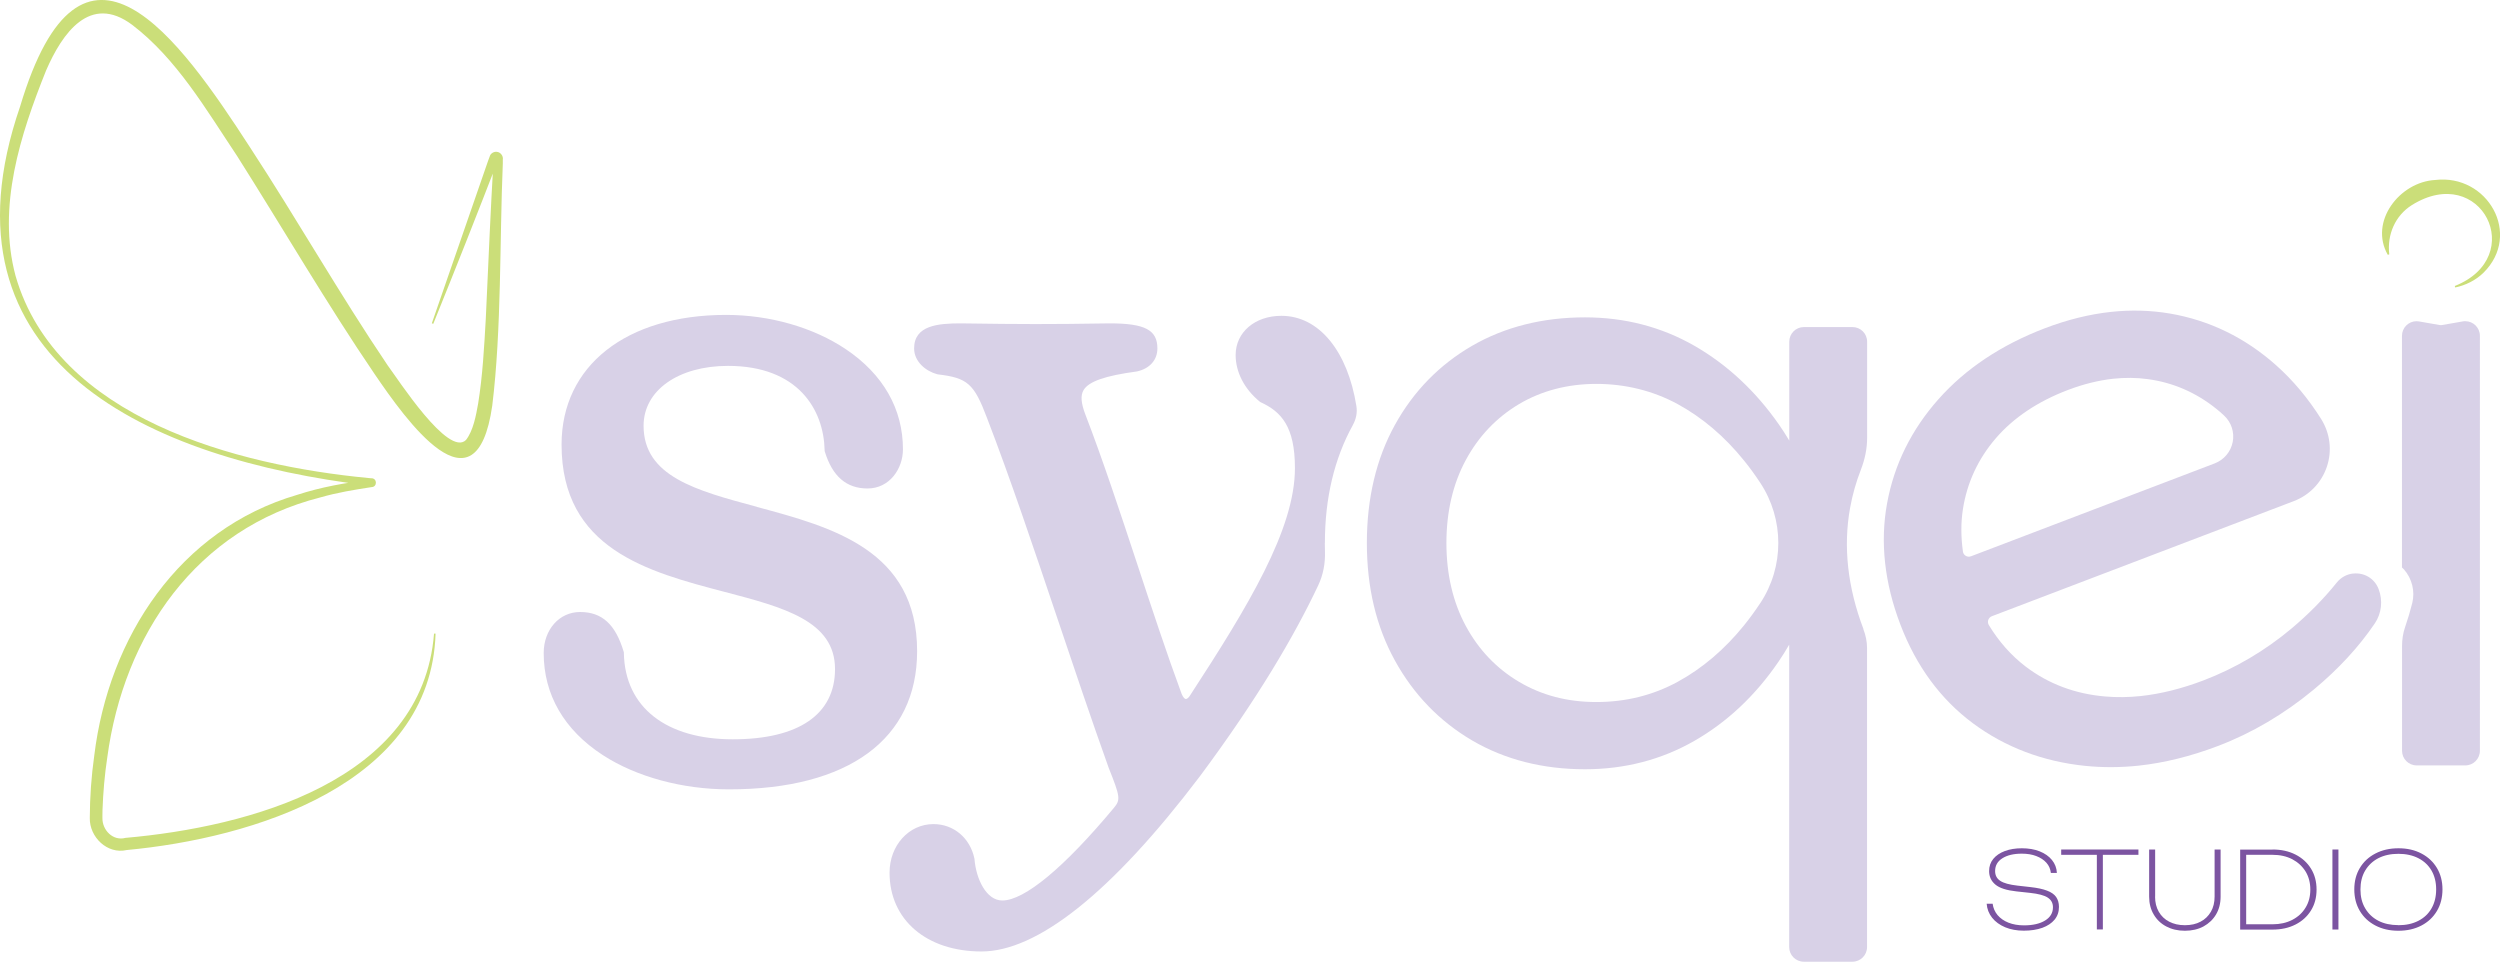
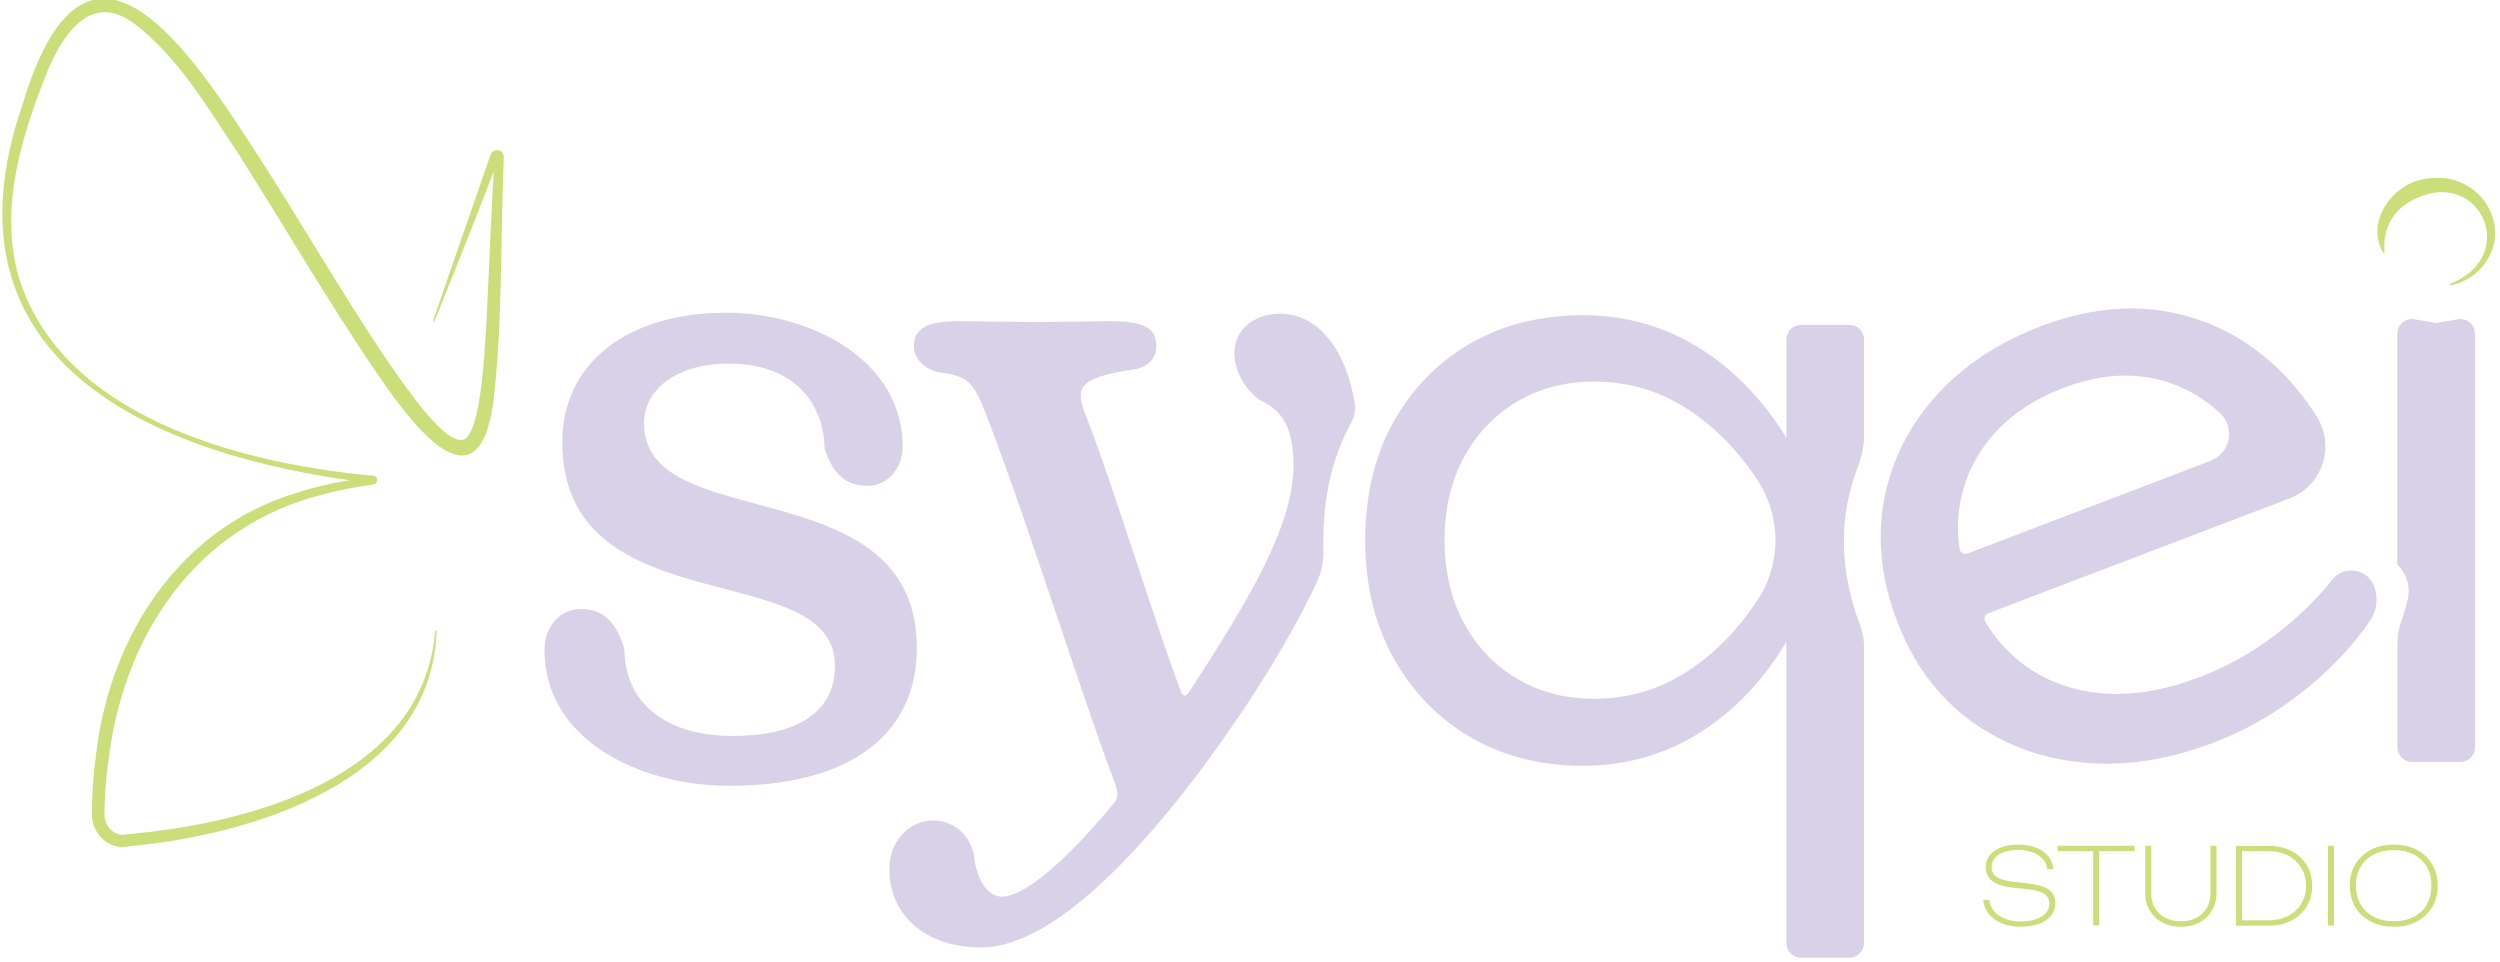
- <svg xmlns="http://www.w3.org/2000/svg" id="Layer_3" data-name="Layer 3" viewBox="0 0 324.63 124.89">
+ <svg xmlns="http://www.w3.org/2000/svg" width="325" zoomAndPan="magnify" viewBox="0 0 243.75 93.75" height="125" preserveAspectRatio="xMidYMid meet" version="1.0">
  <defs>
-     <style>
-       .cls-1 {
-         fill: #cbde79;
-       }
- 
-       .cls-2 {
-         fill: #d8d1e7;
-       }
- 
-       .cls-3 {
-         fill: #7c54a1;
-       }
-     </style>
+     <clipPath id="01649dff6b">
+       <path d="M 133 30 L 182 30 L 182 93.383 L 133 93.383 Z M 133 30 " clip-rule="nonzero" />
+     </clipPath>
+     <clipPath id="7386f54b87">
+       <path d="M 231 17 L 243.301 17 L 243.301 28 L 231 28 Z M 231 17 " clip-rule="nonzero" />
+     </clipPath>
+     <clipPath id="c6b521c7e9">
+       <path d="M 0.199 0 L 50 0 L 50 83 L 0.199 83 Z M 0.199 0 " clip-rule="nonzero" />
+     </clipPath>
  </defs>
-   <g id="Layer_1" data-name="Layer 1">
-     <g>
-       <g>
-         <path class="cls-3" d="M257.97,117.35h.78c.07.56.29,1.06.64,1.48.36.42.83.75,1.41.98.59.23,1.26.35,2.02.35,1.14,0,2.06-.21,2.74-.63.68-.42,1.02-.99,1.02-1.72,0-.54-.22-.95-.67-1.25-.45-.3-1.22-.5-2.31-.62l-1.76-.19c-1.28-.14-2.2-.43-2.74-.89-.54-.45-.81-1.03-.81-1.75,0-.61.18-1.14.54-1.58s.86-.78,1.5-1.02c.64-.24,1.38-.36,2.22-.36s1.64.13,2.31.4c.67.27,1.2.64,1.59,1.12.39.48.61,1.04.64,1.68h-.78c-.06-.51-.25-.95-.58-1.32-.33-.37-.77-.66-1.32-.87-.54-.21-1.17-.31-1.88-.31-1.05,0-1.89.2-2.52.6-.63.4-.94.95-.94,1.66,0,.55.22.98.67,1.27.45.3,1.19.5,2.24.62l1.68.19c.89.1,1.6.25,2.15.46.54.2.94.48,1.18.82.24.35.37.78.37,1.29,0,.65-.19,1.2-.57,1.66-.38.46-.91.81-1.59,1.06-.68.24-1.48.37-2.4.37s-1.71-.15-2.42-.44c-.71-.3-1.28-.71-1.7-1.24-.42-.53-.66-1.14-.71-1.84Z" />
-         <path class="cls-3" d="M267.65,110.31h10.03v.69h-10.03v-.69ZM272.28,110.72h.78v9.97h-.78v-9.97Z" />
-         <path class="cls-3" d="M279.84,116.43c0,.75.16,1.4.48,1.96.32.56.77.99,1.35,1.29.58.3,1.26.46,2.04.46s1.47-.15,2.04-.46c.58-.3,1.02-.74,1.34-1.29s.48-1.21.48-1.96v-6.12h.78v6.12c0,.88-.2,1.65-.59,2.31-.39.66-.94,1.18-1.63,1.56-.69.37-1.5.56-2.42.56s-1.72-.19-2.42-.56c-.7-.37-1.24-.89-1.63-1.56-.39-.66-.59-1.44-.59-2.31v-6.12h.78v6.12Z" />
-         <path class="cls-3" d="M295.09,110.31c1.14,0,2.13.22,2.99.66.86.44,1.53,1.05,2.01,1.83.48.78.72,1.68.72,2.71s-.24,1.93-.72,2.71c-.48.78-1.15,1.39-2.01,1.83-.86.44-1.86.66-2.99.66h-4.2v-10.39h4.2ZM291.67,120.64l-.64-.62h4.06c.97,0,1.82-.19,2.56-.57.74-.38,1.32-.91,1.73-1.59.42-.68.62-1.46.62-2.35s-.21-1.68-.62-2.35c-.42-.67-.99-1.2-1.73-1.59-.74-.38-1.59-.57-2.56-.57h-4.06l.64-.62v10.28Z" />
-         <path class="cls-3" d="M302.87,110.31h.78v10.39h-.78v-10.39Z" />
-         <path class="cls-3" d="M311.43,120.86c-1.13,0-2.12-.23-2.98-.68-.86-.45-1.54-1.08-2.02-1.89s-.72-1.74-.72-2.8.24-1.98.72-2.78c.48-.8,1.15-1.43,2.02-1.88.86-.45,1.86-.68,3-.68s2.12.23,2.98.68c.86.45,1.53,1.08,2.01,1.88.48.8.72,1.73.72,2.78s-.24,2-.72,2.8c-.48.81-1.15,1.44-2.01,1.89-.86.45-1.86.68-2.99.68ZM311.43,120.14c1,0,1.86-.19,2.6-.57.74-.38,1.31-.92,1.71-1.62s.6-1.52.6-2.46-.2-1.75-.6-2.44c-.4-.69-.97-1.23-1.71-1.61-.74-.38-1.61-.57-2.6-.57s-1.86.19-2.6.57c-.73.38-1.3.92-1.71,1.61-.41.69-.61,1.51-.61,2.45s.2,1.75.61,2.44c.41.7.98,1.24,1.71,1.62.73.38,1.6.57,2.6.57Z" />
-       </g>
-       <path class="cls-2" d="M98.28,65.81c-7.9-2.12-14.71-3.95-14.71-10.53,0-4.58,4.51-7.77,10.96-7.77,9.09,0,12.44,5.67,12.55,10.97v.08s.02.07.02.07c.99,3.23,2.81,4.8,5.55,4.8,2.88,0,4.6-2.59,4.6-5.08,0-5.24-2.56-9.74-7.41-13-4.21-2.83-9.88-4.46-15.55-4.46-12.98,0-21.37,6.61-21.37,16.84,0,13.57,11.23,16.52,21.14,19.12,7.71,2.02,14.37,3.77,14.37,10.03,0,5.88-4.72,9.12-13.28,9.12s-14.01-4.09-14.14-11.21v-.08s-.02-.07-.02-.07c-1.07-3.58-2.82-5.17-5.67-5.17-2.69,0-4.72,2.29-4.72,5.33,0,5.41,2.66,10,7.69,13.26,4.35,2.82,10.32,4.44,16.37,4.44,15.53,0,24.43-6.54,24.43-17.94,0-13.14-11.05-16.11-20.79-18.73Z" />
-       <path class="cls-2" d="M305.57,74.47c-.84.09-1.6.51-2.13,1.17-1.71,2.13-3.7,4.14-5.89,5.98-3.45,2.89-7.29,5.15-11.42,6.73-2.81,1.07-5.54,1.75-8.12,2.03-1.58.17-3.14.19-4.64.06-3.91-.33-7.39-1.64-10.34-3.89-1.86-1.42-3.47-3.23-4.78-5.39-.12-.2-.14-.44-.07-.66.08-.22.25-.4.46-.48l39.22-14.95c2.04-.78,3.6-2.41,4.29-4.47.7-2.08.42-4.34-.75-6.2-1.67-2.65-3.62-4.99-5.82-6.95-4.03-3.6-8.68-5.86-13.83-6.74-2.48-.42-5.04-.49-7.63-.21-2.78.3-5.67,1.01-8.58,2.12-5.66,2.16-10.31,5.25-13.82,9.21-3.52,3.96-5.77,8.52-6.68,13.54-.92,5.02-.34,10.33,1.74,15.76,2.05,5.38,5.22,9.68,9.41,12.79,4.19,3.11,9.1,4.97,14.58,5.53,2.26.23,4.6.22,6.95-.03,3.33-.36,6.78-1.22,10.28-2.55,4.42-1.68,8.61-4.15,12.46-7.34,3.18-2.64,5.85-5.53,7.92-8.59.87-1.29,1.06-2.95.49-4.44-.52-1.37-1.85-2.18-3.31-2.02ZM289.92,57.4c-.25,1.27-1.12,2.3-2.33,2.77l-31.64,12.06c-.06.02-.13.04-.2.05-.42.05-.81-.25-.86-.66-.27-1.93-.27-3.79,0-5.52.54-3.44,1.98-6.53,4.27-9.19,2.3-2.67,5.45-4.78,9.36-6.27,2-.76,3.98-1.25,5.88-1.46,1.52-.16,3.04-.15,4.49.05,3.27.44,6.25,1.73,8.87,3.83.36.28.71.59,1.05.91.94.88,1.36,2.17,1.11,3.44Z" />
-       <path class="cls-2" d="M172.04,70.5c0-5.8,1.22-10.96,3.64-15.32,0,0,0,0,0-.01.41-.74.59-1.6.45-2.44-1.13-7.09-4.82-11.72-9.74-11.72-3.44,0-5.94,2.14-5.94,5.09,0,2.23,1.15,4.44,3.14,6.06l.05.04.06.03c2.67,1.23,4.45,3.15,4.45,8.56,0,7.95-6.11,17.98-13.52,29.36-.24.43-.49.62-.64.62-.13,0-.35-.18-.55-.66-1.92-5.19-3.87-11.11-5.76-16.84-2.21-6.69-4.49-13.6-6.73-19.41-.58-1.51-.66-2.5-.25-3.2.67-1.13,2.8-1.87,6.95-2.43,1.65-.37,2.64-1.49,2.64-2.99,0-2.4-1.62-3.25-6.2-3.25-4.17.07-6.97.09-9.66.09s-5.49-.03-9.67-.09c-2.93,0-6.06.25-6.06,3.25,0,1.74,1.54,2.96,2.98,3.35h.04s.04.02.04.02c3.88.46,4.72,1.2,6.4,5.65,3.02,7.84,5.99,16.68,9.14,26.03,2.15,6.4,4.38,13.02,6.66,19.4,1.5,3.76,1.56,4.15.7,5.19-6.47,7.77-11.63,12.05-14.51,12.05-2.07,0-3.4-2.77-3.61-5.37v-.04s-.01-.03-.01-.03c-.56-2.68-2.7-4.48-5.32-4.48-3.19,0-5.7,2.77-5.7,6.31,0,6.12,4.8,10.23,11.94,10.23s16.76-7.44,28.36-22.75c7.48-10.06,12.28-18.26,15.36-24.78.65-1.37.93-2.88.88-4.4-.01-.37-.02-.73-.02-1.1Z" />
-       <path class="cls-2" d="M241.98,81.7c-2.07-5.43-2.65-10.73-1.74-15.76.31-1.71.78-3.36,1.4-4.95.51-1.32.81-2.71.81-4.13v-12.49c0-1.05-.85-1.9-1.9-1.9h-6.31c-1.05,0-1.9.85-1.9,1.9v12.84c-.45-.75-.89-1.44-1.34-2.08-3.03-4.35-6.73-7.79-10.98-10.23-4.27-2.45-9.05-3.69-14.21-3.69-5.48,0-10.41,1.24-14.65,3.69-4.24,2.45-7.62,5.91-10.03,10.28-2.41,4.36-3.64,9.52-3.64,15.32s1.22,10.88,3.64,15.27c2.42,4.4,5.79,7.89,10.03,10.38,4.24,2.48,9.17,3.74,14.65,3.74,5.16,0,9.94-1.24,14.21-3.69,4.26-2.44,7.94-5.9,10.93-10.29.46-.67.92-1.4,1.38-2.2v39.27c0,1.05.85,1.9,1.9,1.9h6.31c1.05,0,1.9-.85,1.9-1.9v-38.85c0-.83-.18-1.66-.48-2.43,0,0,0,0,0-.01ZM228.57,78.32c-.66,1-1.36,1.96-2.1,2.88-2.52,3.12-5.42,5.59-8.63,7.34-3.19,1.74-6.74,2.62-10.54,2.62s-7.1-.88-10.03-2.61c-2.93-1.73-5.26-4.17-6.93-7.26-1.67-3.09-2.52-6.72-2.52-10.78s.85-7.69,2.52-10.78c1.67-3.09,4-5.53,6.93-7.27,2.93-1.73,6.31-2.61,10.03-2.61s7.34.88,10.54,2.62c3.21,1.75,6.12,4.22,8.63,7.34.74.91,1.44,1.88,2.1,2.88,3.13,4.74,3.13,10.91,0,15.64Z" />
-       <path class="cls-2" d="M320.11,41.71c-.11,0-.22,0-.33.03l-2.7.47s-.09.01-.13.01-.09,0-.13-.01l-2.7-.47c-.11-.02-.22-.03-.33-.03-1.04,0-1.89.85-1.89,1.9v30.08c.09.08.18.16.27.26,1.04,1.2,1.44,2.82,1.07,4.34-.26,1.04-.57,2.09-.93,3.13-.28.8-.4,1.64-.4,2.49v13.58c0,1.05.85,1.9,1.9,1.9h6.31c1.05,0,1.9-.85,1.9-1.9v-53.88c0-1.05-.85-1.9-1.89-1.9Z" />
-       <path class="cls-1" d="M318.75,37.14c9.59-3.8,3.44-16.14-5.58-10.5-2.13,1.35-3.22,3.79-2.92,6.39,0,0-.19.06-.19.06-2.46-4.32,1.54-9.47,6.16-9.72,6.79-.8,11.3,7.05,6.27,12.04-1.02,1-2.34,1.64-3.68,1.92l-.05-.19h0Z" />
-       <path class="cls-1" d="M56.07,41.99l7.3-21.08.26-.7c.12-.33.58-.56.91-.49.45.04.84.54.75,1.01,0,0,0,.17,0,.17v.35c-.42,9.96-.15,21.51-1.37,31.42-2.11,14.76-11.25,1.8-15.27-4.09-6.05-8.88-12.12-19.26-17.86-28.32-4.02-6.02-7.82-12.6-13.62-17.03-5.48-4.1-9.09,1.09-11.18,5.91C2.64,17.48-.39,26.85,2.02,35.82c5.33,18.52,28.78,24.62,45.8,26.25,0,0,.34.03.34.03h.09c.75.03.74,1.12.02,1.15-2.24.34-4.49.71-6.67,1.34-16.1,4.08-25.52,17.8-27.67,33.76-.34,2.25-.54,4.56-.62,6.84,0,0-.01.69-.01.69v.34c-.03,1.57,1.37,3.02,2.99,2.58,16-1.41,38.57-7.4,40.07-26.52,0,0,.2-.01.2-.01-.61,19.61-23.86,26.59-40.11,28.11-2.51.58-4.84-1.68-4.79-4.16.01-2.7.2-5.43.58-8.11,1.87-15.34,11.02-29.38,26.37-33.86,3.07-1,6.27-1.57,9.48-1.95,0,0,.09-.01.09-.01.08,0-.01-.02-.14.06-.36.25-.07.7.15.72,0,0-.09,0-.09,0l-.35-.04C19.75,59.65-8.9,47.23,2.61,13.83c8-26.74,20.63-8.96,29.88,5.34,6.11,9.35,11.61,19.03,17.84,28.26,1.36,1.82,7.9,11.99,10.18,9.7.94-1.2,1.3-3.16,1.58-4.74.58-3.59.78-7.3.99-11l.51-11.13c.09-2.14.35-6.94.47-9.06,0,0,.02-.35.02-.35v-.17s.01-.09.01-.09c0,.33.46.43.61.12-2.75,7.13-5.57,14.25-8.44,21.34,0,0-.19-.07-.19-.07h0Z" />
-     </g>
+   <path fill="#cbde79" d="M 193.363 87.738 L 193.949 87.738 C 194 88.156 194.164 88.531 194.426 88.844 C 194.695 89.16 195.047 89.406 195.484 89.578 C 195.926 89.75 196.426 89.84 196.996 89.84 C 197.848 89.84 198.535 89.684 199.047 89.367 C 199.555 89.055 199.809 88.629 199.809 88.082 C 199.809 87.676 199.645 87.371 199.309 87.145 C 198.973 86.922 198.395 86.77 197.578 86.68 L 196.262 86.539 C 195.305 86.434 194.613 86.219 194.211 85.871 C 193.805 85.535 193.602 85.102 193.602 84.562 C 193.602 84.105 193.738 83.707 194.008 83.379 C 194.277 83.051 194.652 82.797 195.129 82.617 C 195.609 82.438 196.164 82.348 196.793 82.348 C 197.422 82.348 198.02 82.445 198.523 82.645 C 199.023 82.848 199.422 83.125 199.711 83.484 C 200.004 83.844 200.168 84.262 200.191 84.742 L 199.609 84.742 C 199.562 84.359 199.422 84.031 199.172 83.754 C 198.926 83.477 198.598 83.258 198.184 83.102 C 197.781 82.945 197.309 82.871 196.777 82.871 C 195.992 82.871 195.363 83.02 194.891 83.32 C 194.418 83.617 194.188 84.031 194.188 84.562 C 194.188 84.973 194.352 85.297 194.688 85.512 C 195.027 85.738 195.578 85.887 196.367 85.977 L 197.625 86.121 C 198.289 86.195 198.82 86.309 199.234 86.465 C 199.637 86.613 199.938 86.824 200.117 87.078 C 200.297 87.34 200.395 87.66 200.395 88.043 C 200.395 88.531 200.25 88.941 199.969 89.285 C 199.684 89.633 199.285 89.895 198.777 90.078 C 198.266 90.258 197.668 90.355 196.98 90.355 C 196.293 90.355 195.699 90.246 195.168 90.027 C 194.637 89.805 194.211 89.496 193.895 89.098 C 193.582 88.703 193.402 88.246 193.363 87.723 Z M 193.363 87.738 " fill-opacity="1" fill-rule="nonzero" />
+   <path fill="#cbde79" d="M 200.609 82.465 L 208.121 82.465 L 208.121 82.984 L 200.609 82.984 Z M 204.078 82.773 L 204.66 82.773 L 204.66 90.238 L 204.078 90.238 Z M 204.078 82.773 " fill-opacity="1" fill-rule="nonzero" />
+   <path fill="#cbde79" d="M 209.738 87.047 C 209.738 87.609 209.855 88.098 210.098 88.516 C 210.336 88.934 210.672 89.258 211.105 89.48 C 211.543 89.707 212.051 89.824 212.633 89.824 C 213.219 89.824 213.734 89.715 214.16 89.48 C 214.598 89.258 214.926 88.926 215.164 88.516 C 215.406 88.105 215.523 87.609 215.523 87.047 L 215.523 82.465 L 216.109 82.465 L 216.109 87.047 C 216.109 87.707 215.957 88.285 215.668 88.777 C 215.375 89.273 214.961 89.66 214.445 89.945 C 213.93 90.223 213.324 90.363 212.633 90.363 C 211.945 90.363 211.348 90.223 210.824 89.945 C 210.297 89.668 209.895 89.277 209.602 88.777 C 209.309 88.285 209.16 87.699 209.16 87.047 L 209.16 82.465 L 209.746 82.465 L 209.746 87.047 Z M 209.738 87.047 " fill-opacity="1" fill-rule="nonzero" />
+   <path fill="#cbde79" d="M 221.152 82.465 C 222.008 82.465 222.75 82.629 223.395 82.961 C 224.035 83.289 224.539 83.746 224.898 84.332 C 225.258 84.914 225.438 85.59 225.438 86.359 C 225.438 87.129 225.258 87.805 224.898 88.387 C 224.539 88.973 224.035 89.43 223.395 89.758 C 222.75 90.086 222 90.254 221.152 90.254 L 218.012 90.254 L 218.012 82.473 L 221.152 82.473 Z M 218.594 90.199 L 218.113 89.734 L 221.152 89.734 C 221.879 89.734 222.516 89.594 223.07 89.309 C 223.625 89.023 224.059 88.629 224.367 88.117 C 224.68 87.609 224.832 87.027 224.832 86.359 C 224.832 85.691 224.672 85.102 224.367 84.602 C 224.051 84.098 223.625 83.703 223.07 83.41 C 222.516 83.125 221.879 82.984 221.152 82.984 L 218.113 82.984 L 218.594 82.52 L 218.594 90.215 Z M 218.594 90.199 " fill-opacity="1" fill-rule="nonzero" />
+   <path fill="#cbde79" d="M 226.98 82.465 L 227.562 82.465 L 227.562 90.246 L 226.98 90.246 Z M 226.98 82.465 " fill-opacity="1" fill-rule="nonzero" />
+   <path fill="#cbde79" d="M 233.387 90.363 C 232.543 90.363 231.801 90.191 231.156 89.855 C 230.512 89.52 230.004 89.047 229.645 88.441 C 229.285 87.836 229.105 87.137 229.105 86.344 C 229.105 85.551 229.285 84.863 229.645 84.262 C 230.004 83.664 230.504 83.191 231.156 82.855 C 231.801 82.52 232.551 82.348 233.402 82.348 C 234.254 82.348 234.988 82.52 235.633 82.855 C 236.277 83.191 236.777 83.664 237.137 84.262 C 237.496 84.863 237.676 85.559 237.676 86.344 C 237.676 87.129 237.496 87.84 237.137 88.441 C 236.777 89.047 236.277 89.52 235.633 89.855 C 234.988 90.191 234.242 90.363 233.395 90.363 Z M 233.387 89.824 C 234.137 89.824 234.781 89.684 235.332 89.398 C 235.887 89.113 236.316 88.711 236.613 88.188 C 236.914 87.66 237.062 87.047 237.062 86.344 C 237.062 85.641 236.914 85.035 236.613 84.516 C 236.316 84 235.887 83.598 235.332 83.312 C 234.781 83.027 234.129 82.887 233.387 82.887 C 232.645 82.887 231.996 83.027 231.441 83.312 C 230.895 83.598 230.469 84 230.16 84.516 C 229.855 85.035 229.703 85.648 229.703 86.352 C 229.703 87.055 229.855 87.66 230.16 88.18 C 230.469 88.703 230.895 89.105 231.441 89.391 C 231.988 89.676 232.641 89.816 233.387 89.816 Z M 233.387 89.824 " fill-opacity="1" fill-rule="nonzero" />
+   <path fill="#d8d1e7" d="M 73.809 49.152 C 67.895 47.562 62.797 46.191 62.797 41.266 C 62.797 37.84 66.172 35.449 71.004 35.449 C 77.809 35.449 80.316 39.695 80.398 43.664 L 80.398 43.723 C 80.398 43.723 80.414 43.773 80.414 43.773 C 81.152 46.195 82.516 47.367 84.566 47.367 C 86.723 47.367 88.012 45.43 88.012 43.566 C 88.012 39.641 86.094 36.273 82.465 33.832 C 79.312 31.715 75.066 30.492 70.824 30.492 C 61.105 30.492 54.824 35.441 54.824 43.102 C 54.824 53.262 63.23 55.469 70.648 57.414 C 76.422 58.93 81.41 60.238 81.41 64.926 C 81.41 69.328 77.875 71.754 71.465 71.754 C 65.059 71.754 60.977 68.691 60.879 63.359 L 60.879 63.301 C 60.879 63.301 60.863 63.246 60.863 63.246 C 60.062 60.566 58.754 59.379 56.621 59.379 C 54.605 59.379 53.086 61.09 53.086 63.367 C 53.086 67.418 55.078 70.855 58.844 73.297 C 62.102 75.406 66.57 76.617 71.098 76.617 C 82.727 76.617 89.391 71.723 89.391 63.188 C 89.391 53.352 81.117 51.129 73.824 49.164 Z M 73.809 49.152 " fill-opacity="1" fill-rule="nonzero" />
+   <path fill="#d8d1e7" d="M 229 55.633 C 228.371 55.703 227.801 56.016 227.406 56.512 C 226.125 58.105 224.637 59.609 222.996 60.988 C 220.414 63.152 217.539 64.844 214.445 66.027 C 212.344 66.828 210.297 67.336 208.367 67.547 C 207.184 67.672 206.016 67.688 204.895 67.59 C 201.965 67.344 199.359 66.363 197.152 64.68 C 195.758 63.613 194.555 62.258 193.574 60.645 C 193.484 60.492 193.469 60.312 193.52 60.148 C 193.582 59.984 193.707 59.848 193.867 59.789 L 223.227 48.598 C 224.754 48.012 225.922 46.793 226.441 45.25 C 226.965 43.691 226.754 42 225.879 40.609 C 224.629 38.625 223.168 36.871 221.52 35.406 C 218.504 32.711 215.023 31.02 211.168 30.359 C 209.309 30.043 207.395 29.992 205.453 30.203 C 203.375 30.426 201.211 30.957 199.031 31.789 C 194.793 33.406 191.312 35.719 188.684 38.684 C 186.051 41.648 184.363 45.062 183.684 48.82 C 182.996 52.578 183.43 56.555 184.984 60.621 C 186.52 64.648 188.895 67.867 192.031 70.195 C 195.168 72.523 198.844 73.918 202.945 74.336 C 204.637 74.508 206.391 74.5 208.148 74.312 C 210.645 74.043 213.227 73.398 215.848 72.402 C 219.156 71.145 222.293 69.297 225.176 66.91 C 227.555 64.934 229.555 62.77 231.105 60.477 C 231.754 59.512 231.898 58.27 231.473 57.152 C 231.082 56.129 230.086 55.523 228.992 55.641 Z M 217.285 42.855 C 217.098 43.805 216.445 44.578 215.539 44.93 L 191.852 53.957 C 191.805 53.973 191.754 53.988 191.703 53.996 C 191.387 54.031 191.094 53.809 191.059 53.5 C 190.855 52.055 190.855 50.664 191.059 49.367 C 191.461 46.793 192.539 44.48 194.254 42.488 C 195.977 40.488 198.336 38.91 201.262 37.793 C 202.758 37.223 204.242 36.859 205.664 36.699 C 206.801 36.582 207.941 36.59 209.027 36.738 C 211.473 37.066 213.703 38.031 215.668 39.605 C 215.938 39.816 216.199 40.047 216.453 40.285 C 217.156 40.945 217.473 41.91 217.285 42.863 Z M 217.285 42.855 " fill-opacity="1" fill-rule="nonzero" />
+   <path fill="#d8d1e7" d="M 129.031 52.66 C 129.031 48.32 129.945 44.457 131.758 41.191 C 131.758 41.191 131.758 41.191 131.758 41.184 C 132.062 40.629 132.199 39.988 132.094 39.359 C 131.246 34.051 128.484 30.582 124.801 30.582 C 122.227 30.582 120.355 32.188 120.355 34.395 C 120.355 36.062 121.215 37.719 122.703 38.93 L 122.742 38.961 L 122.789 38.984 C 124.785 39.906 126.117 41.344 126.117 45.391 C 126.117 51.344 121.543 58.852 115.996 67.375 C 115.816 67.695 115.629 67.836 115.52 67.836 C 115.422 67.836 115.254 67.703 115.105 67.344 C 113.668 63.457 112.207 59.027 110.793 54.734 C 109.141 49.727 107.434 44.555 105.754 40.203 C 105.32 39.074 105.262 38.332 105.566 37.809 C 106.07 36.961 107.664 36.41 110.77 35.988 C 112.008 35.711 112.746 34.875 112.746 33.75 C 112.746 31.953 111.535 31.316 108.105 31.316 C 104.984 31.371 102.887 31.387 100.875 31.387 C 98.859 31.387 96.762 31.363 93.633 31.316 C 91.441 31.316 89.098 31.504 89.098 33.75 C 89.098 35.055 90.25 35.965 91.328 36.258 L 91.359 36.258 C 91.359 36.258 91.387 36.273 91.387 36.273 C 94.293 36.617 94.922 37.172 96.18 40.504 C 98.441 46.371 100.664 52.992 103.023 59.992 C 104.633 64.781 106.301 69.738 108.008 74.516 C 109.133 77.332 109.176 77.621 108.531 78.402 C 103.688 84.219 99.824 87.422 97.668 87.422 C 96.121 87.422 95.125 85.348 94.969 83.402 L 94.969 83.371 C 94.969 83.371 94.961 83.348 94.961 83.348 C 94.539 81.344 92.938 79.996 90.977 79.996 C 88.59 79.996 86.711 82.07 86.711 84.719 C 86.711 89.301 90.301 92.379 95.648 92.379 C 100.992 92.379 108.195 86.809 116.879 75.348 C 122.48 67.816 126.074 61.676 128.379 56.793 C 128.867 55.77 129.074 54.637 129.039 53.5 C 129.031 53.223 129.023 52.953 129.023 52.676 Z M 129.031 52.66 " fill-opacity="1" fill-rule="nonzero" />
+   <g clip-path="url(#01649dff6b)">
+     <path fill="#d8d1e7" d="M 181.395 61.047 C 179.844 56.98 179.41 53.016 180.09 49.246 C 180.32 47.969 180.676 46.73 181.137 45.543 C 181.52 44.555 181.746 43.512 181.746 42.449 L 181.746 33.098 C 181.746 32.312 181.109 31.676 180.32 31.676 L 175.598 31.676 C 174.812 31.676 174.176 32.312 174.176 33.098 L 174.176 42.711 C 173.84 42.152 173.508 41.633 173.172 41.156 C 170.902 37.898 168.133 35.324 164.953 33.496 C 161.754 31.66 158.176 30.734 154.312 30.734 C 150.211 30.734 146.52 31.66 143.344 33.496 C 140.172 35.332 137.641 37.922 135.836 41.191 C 134.031 44.457 133.109 48.32 133.109 52.66 C 133.109 57.004 134.023 60.809 135.836 64.094 C 137.648 67.387 140.172 70 143.344 71.863 C 146.52 73.723 150.211 74.664 154.312 74.664 C 158.176 74.664 161.754 73.738 164.953 71.902 C 168.141 70.074 170.895 67.484 173.137 64.199 C 173.48 63.695 173.824 63.152 174.168 62.551 L 174.168 91.953 C 174.168 92.738 174.805 93.375 175.59 93.375 L 180.316 93.375 C 181.102 93.375 181.738 92.738 181.738 91.953 L 181.738 62.867 C 181.738 62.246 181.602 61.625 181.379 61.047 C 181.379 61.047 181.379 61.047 181.379 61.039 Z M 171.352 58.516 C 170.859 59.266 170.336 59.984 169.781 60.672 C 167.895 63.008 165.723 64.859 163.32 66.168 C 160.934 67.469 158.273 68.129 155.43 68.129 C 152.586 68.129 150.113 67.469 147.918 66.176 C 145.727 64.879 143.98 63.055 142.73 60.738 C 141.48 58.426 140.844 55.707 140.844 52.668 C 140.844 49.629 141.48 46.91 142.73 44.598 C 143.98 42.285 145.727 40.457 147.918 39.156 C 150.113 37.859 152.645 37.203 155.43 37.203 C 158.215 37.203 160.926 37.859 163.32 39.164 C 165.723 40.473 167.902 42.324 169.781 44.66 C 170.336 45.34 170.859 46.066 171.352 46.816 C 173.695 50.363 173.695 54.984 171.352 58.523 Z M 171.352 58.516 " fill-opacity="1" fill-rule="nonzero" />
+   </g>
+   <path fill="#d8d1e7" d="M 239.887 31.109 C 239.805 31.109 239.723 31.109 239.641 31.129 L 237.617 31.48 C 237.617 31.48 237.551 31.488 237.52 31.488 C 237.488 31.488 237.453 31.488 237.422 31.48 L 235.402 31.129 C 235.32 31.117 235.238 31.109 235.152 31.109 C 234.375 31.109 233.738 31.746 233.738 32.531 L 233.738 55.051 C 233.805 55.109 233.875 55.168 233.941 55.246 C 234.719 56.145 235.02 57.355 234.742 58.492 C 234.547 59.273 234.316 60.059 234.047 60.836 C 233.836 61.438 233.746 62.066 233.746 62.703 L 233.746 72.867 C 233.746 73.656 234.383 74.289 235.168 74.289 L 239.895 74.289 C 240.68 74.289 241.316 73.656 241.316 72.867 L 241.316 32.531 C 241.316 31.746 240.68 31.109 239.902 31.109 Z M 239.887 31.109 " fill-opacity="1" fill-rule="nonzero" />
+   <g clip-path="url(#7386f54b87)">
+     <path fill="#cbde79" d="M 238.867 27.688 C 246.047 24.84 241.441 15.602 234.691 19.824 C 233.094 20.836 232.281 22.664 232.504 24.609 C 232.504 24.609 232.363 24.652 232.363 24.652 C 230.52 21.422 233.516 17.562 236.973 17.379 C 242.059 16.777 245.434 22.656 241.668 26.391 C 240.902 27.141 239.914 27.617 238.914 27.828 L 238.875 27.688 Z M 238.867 27.688 " fill-opacity="1" fill-rule="nonzero" />
+   </g>
+   <g clip-path="url(#c6b521c7e9)">
+     <path fill="#cbde79" d="M 42.207 31.316 L 47.672 15.535 C 47.672 15.535 47.867 15.012 47.867 15.012 C 47.957 14.766 48.301 14.594 48.551 14.645 C 48.887 14.676 49.18 15.051 49.109 15.402 C 49.109 15.402 49.109 15.527 49.109 15.527 C 49.109 15.527 49.105 15.789 49.105 15.789 C 48.797 23.246 49 31.895 48.086 39.312 C 46.504 50.363 39.664 40.66 36.652 36.25 C 32.125 29.602 27.578 21.832 23.281 15.051 C 20.273 10.543 17.426 5.617 13.086 2.301 C 8.984 -0.77 6.281 3.113 4.715 6.723 C 2.207 12.969 -0.062 19.984 1.742 26.699 C 5.734 40.562 23.289 45.129 36.031 46.352 C 36.031 46.352 36.285 46.371 36.285 46.371 L 36.355 46.371 C 36.914 46.395 36.906 47.211 36.367 47.234 C 34.691 47.488 33.008 47.766 31.375 48.238 C 19.32 51.293 12.27 61.562 10.66 73.512 C 10.406 75.195 10.254 76.926 10.195 78.633 C 10.195 78.633 10.188 79.148 10.188 79.148 L 10.188 79.402 C 10.164 80.578 11.215 81.664 12.426 81.336 C 24.406 80.281 41.301 75.797 42.426 61.48 C 42.426 61.48 42.574 61.473 42.574 61.473 C 42.117 76.156 24.711 81.379 12.547 82.52 C 10.668 82.953 8.922 81.262 8.961 79.402 C 8.969 77.383 9.109 75.34 9.395 73.332 C 10.793 61.848 17.645 51.336 29.137 47.984 C 31.434 47.234 33.832 46.809 36.234 46.523 C 36.234 46.523 36.301 46.516 36.301 46.516 C 36.363 46.516 36.293 46.5 36.195 46.559 C 35.926 46.746 36.145 47.086 36.309 47.098 C 36.309 47.098 36.242 47.098 36.242 47.098 L 35.98 47.07 C 15.016 44.539 -6.434 35.242 2.184 10.234 C 8.176 -9.785 17.629 3.527 24.555 14.234 C 29.129 21.234 33.246 28.48 37.91 35.391 C 38.93 36.754 43.824 44.367 45.531 42.652 C 46.234 41.754 46.504 40.285 46.715 39.102 C 47.148 36.414 47.301 33.637 47.457 30.867 L 47.84 22.535 C 47.906 20.934 48.102 17.34 48.191 15.754 C 48.191 15.754 48.207 15.492 48.207 15.492 C 48.207 15.492 48.207 15.363 48.207 15.363 L 48.207 15.297 C 48.207 15.543 48.551 15.617 48.66 15.387 C 46.602 20.723 44.492 26.055 42.344 31.363 C 42.344 31.363 42.199 31.309 42.199 31.309 Z M 42.207 31.316 " fill-opacity="1" fill-rule="nonzero" />
  </g>
</svg>
